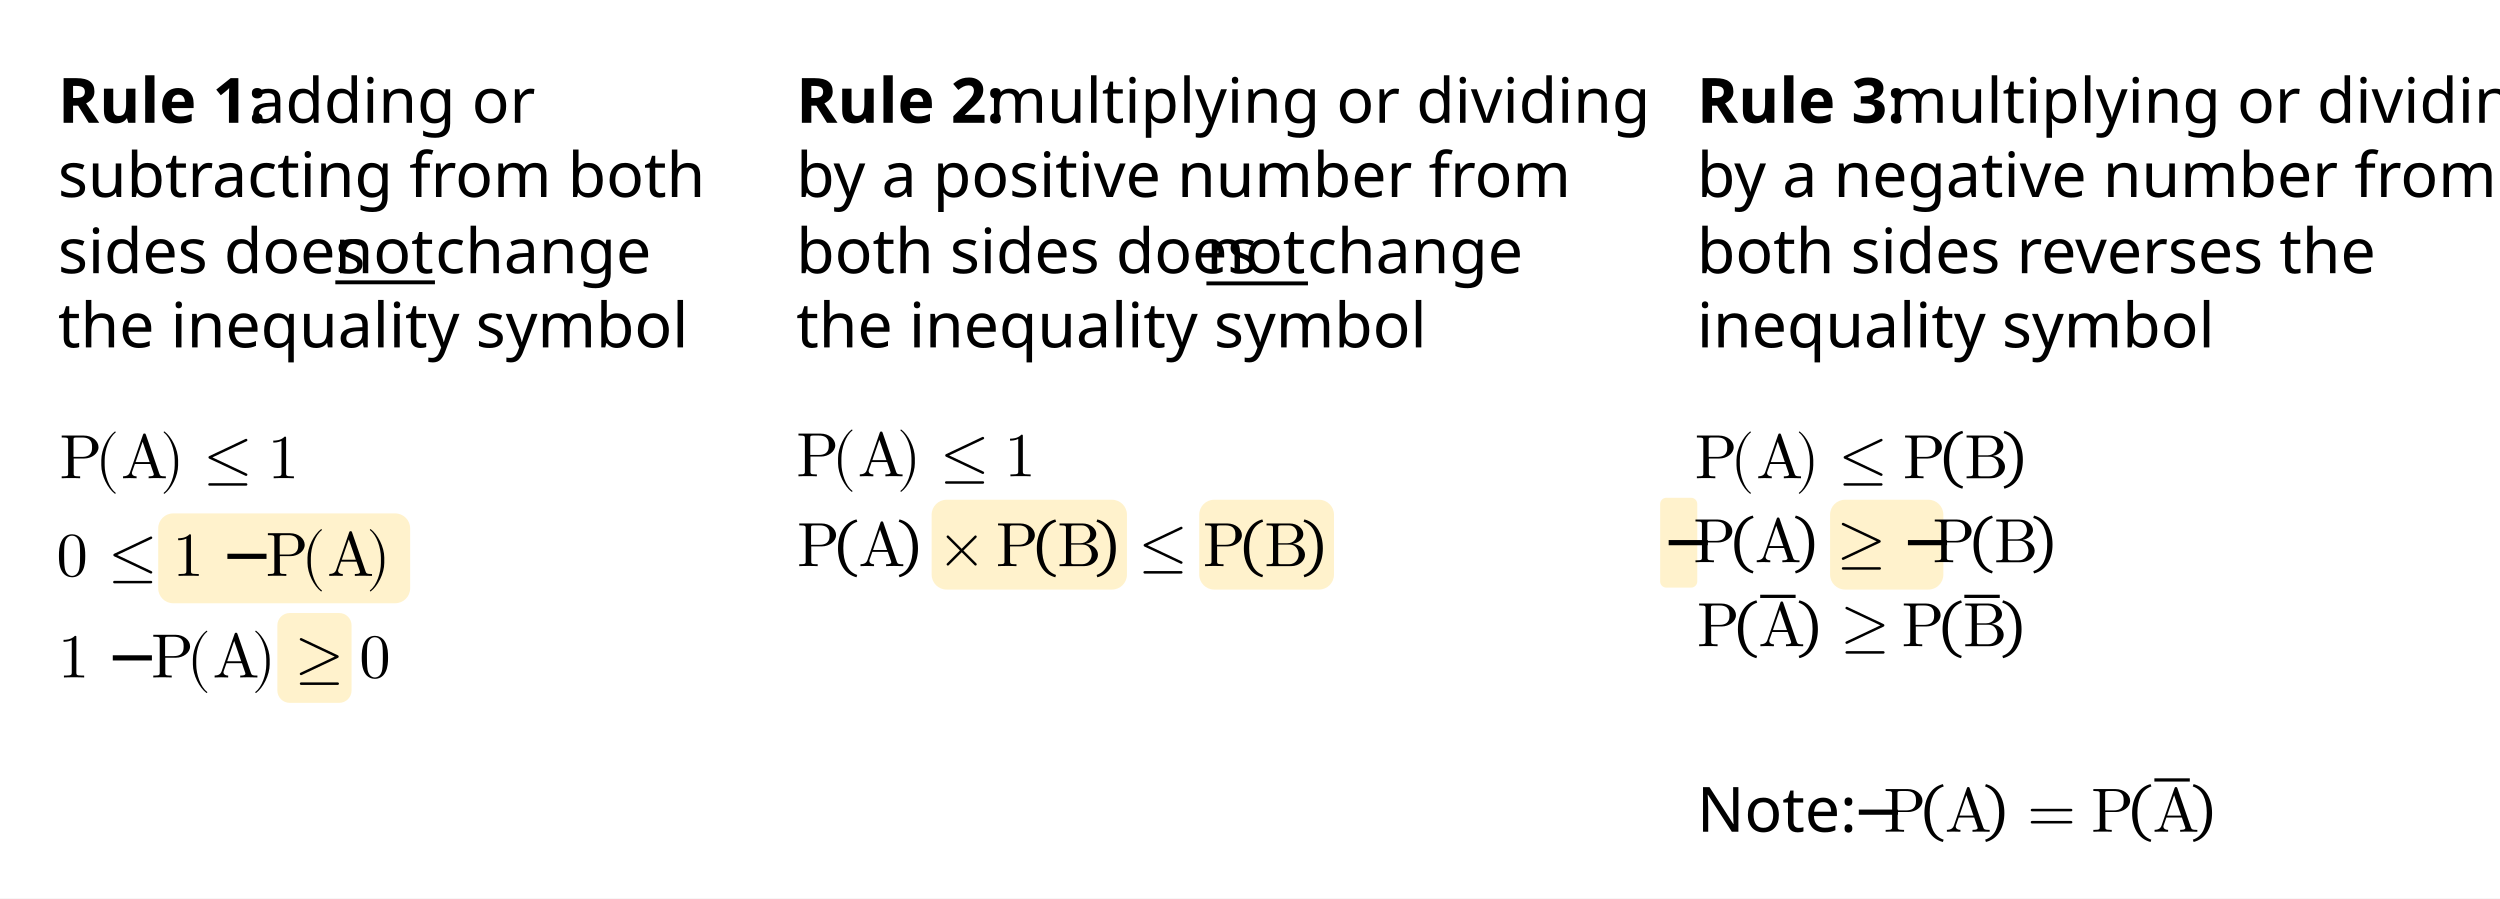
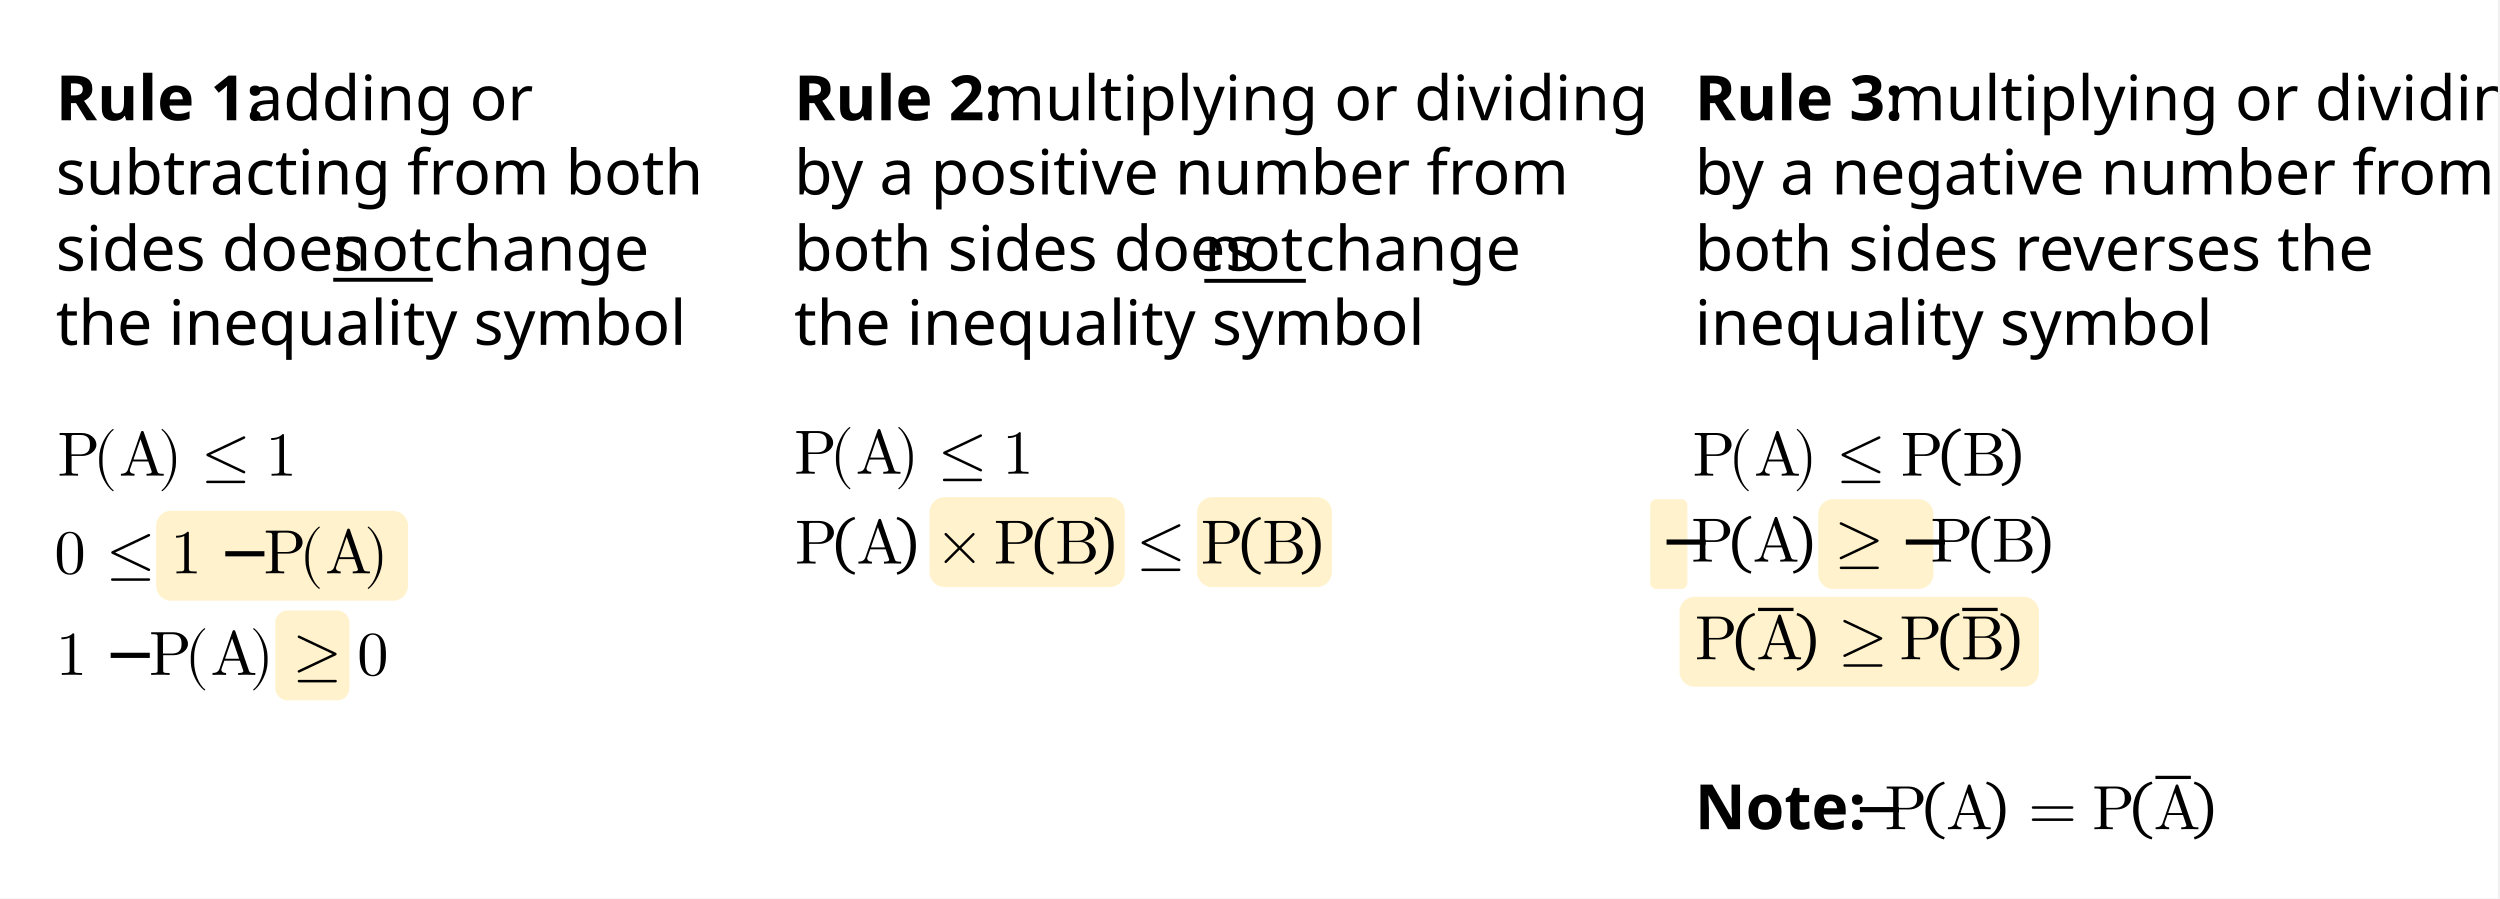
- <svg xmlns="http://www.w3.org/2000/svg" width="1280" height="460" overflow="hidden" version="1.1" id="svg229">
+ <svg xmlns="http://www.w3.org/2000/svg" width="1280" height="460" overflow="hidden" version="1.1" id="svg231">
  <defs id="defs5">
    <clipPath id="clip0">
      <rect x="0" y="0" width="1280" height="720" id="rect2" />
    </clipPath>
  </defs>
-   <g clip-path="url(#clip0)" id="g227" transform="translate(-7.038159e-8,-128.1356)">
+   <g clip-path="url(#clip0)" id="g229" transform="translate(-1.078637,-129.4365)">
    <rect x="0" y="0" width="1280" height="720" fill="#ffffff" id="rect7" />
-     <path d="m 937,391.667 c 0,-4.234 3.433,-7.667 7.667,-7.667 h 42.666 c 4.234,0 7.667,3.433 7.667,7.667 v 30.666 c 0,4.234 -3.433,7.667 -7.667,7.667 H 944.667 C 940.433,430 937,426.567 937,422.333 Z" fill="#fff2cc" fill-rule="evenodd" id="path9" />
-     <path d="m 850,386.167 c 0,-1.749 1.418,-3.167 3.167,-3.167 h 12.666 c 1.749,0 3.167,1.418 3.167,3.167 v 39.666 c 0,1.749 -1.418,3.167 -3.167,3.167 H 853.167 C 851.418,429 850,427.582 850,425.833 Z" fill="#fff2cc" fill-rule="evenodd" id="path11" />
-     <path d="m 477,391.667 c 0,-4.234 3.433,-7.667 7.667,-7.667 h 84.666 c 4.234,0 7.667,3.433 7.667,7.667 v 30.666 c 0,4.234 -3.433,7.667 -7.667,7.667 H 484.667 C 480.433,430 477,426.567 477,422.333 Z" fill="#fff2cc" fill-rule="evenodd" id="path13" />
-     <path d="m 614,391.667 c 0,-4.234 3.433,-7.667 7.667,-7.667 h 53.666 c 4.234,0 7.667,3.433 7.667,7.667 v 30.666 c 0,4.234 -3.433,7.667 -7.667,7.667 H 621.667 C 617.433,430 614,426.567 614,422.333 Z" fill="#fff2cc" fill-rule="evenodd" id="path15" />
-     <path d="m 142,448.333 c 0,-3.497 2.836,-6.333 6.333,-6.333 h 25.334 c 3.497,0 6.333,2.836 6.333,6.333 v 33.334 c 0,3.497 -2.836,6.333 -6.333,6.333 H 148.333 C 144.836,488 142,485.164 142,481.667 Z" fill="#fff2cc" fill-rule="evenodd" id="path17" />
-     <text font-family="'Cambria Math', 'Cambria Math_MSFontService', sans-serif" font-weight="400" font-size="32px" transform="translate(29.6886,475)" id="text19">1</text>
-     <text font-family="'Cambria Math', 'Cambria Math_MSFontService', sans-serif" font-weight="400" font-size="32px" transform="translate(47.3553,475)" id="text21" />
-     <text font-family="Calibri, Calibri_MSFontService, sans-serif" font-weight="400" font-size="32px" transform="translate(54.3553,475)" id="text23">−</text>
-     <text font-family="'Cambria Math', 'Cambria Math_MSFontService', sans-serif" font-weight="400" font-size="32px" transform="translate(70.3553,475)" id="text25" />
-     <text font-family="'Cambria Math', 'Cambria Math_MSFontService', sans-serif" font-weight="400" font-size="32px" transform="translate(77.3553,475)" id="text27">P</text>
-     <text font-family="'Cambria Math', 'Cambria Math_MSFontService', sans-serif" font-weight="400" font-size="32px" transform="translate(95.5219,475)" id="text29">(</text>
-     <text font-family="'Cambria Math', 'Cambria Math_MSFontService', sans-serif" font-weight="400" font-size="32px" transform="translate(108.855,475)" id="text31">A</text>
-     <text font-family="'Cambria Math', 'Cambria Math_MSFontService', sans-serif" font-weight="400" font-size="32px" transform="translate(128.855,475)" id="text33">)</text>
-     <text font-family="'Cambria Math', 'Cambria Math_MSFontService', sans-serif" font-weight="400" font-size="32px" transform="translate(151.075,475)" id="text35">≥</text>
-     <text font-family="'Cambria Math', 'Cambria Math_MSFontService', sans-serif" font-weight="400" font-size="32px" transform="translate(183.962,475)" id="text37">0</text>
-     <path d="M 81,398.667 C 81,394.433 84.433,391 88.667,391 H 202.333 c 4.234,0 7.667,3.433 7.667,7.667 v 30.666 c 0,4.234 -3.433,7.667 -7.667,7.667 H 88.667 C 84.433,437 81,433.567 81,429.333 Z" fill="#fff2cc" fill-rule="evenodd" id="path39" />
-     <text font-family="'Cambria Math', 'Cambria Math_MSFontService', sans-serif" font-weight="400" font-size="32px" transform="translate(28.9288,423)" id="text41">0</text>
-     <text font-family="'Cambria Math', 'Cambria Math_MSFontService', sans-serif" font-weight="400" font-size="32px" transform="translate(55.4822,423)" id="text43">≤</text>
-     <text font-family="'Cambria Math', 'Cambria Math_MSFontService', sans-serif" font-weight="400" font-size="32px" transform="translate(88.3688,423)" id="text45">1</text>
-     <text font-family="'Cambria Math', 'Cambria Math_MSFontService', sans-serif" font-weight="400" font-size="32px" transform="translate(106.035,423)" id="text47" />
-     <text font-family="Calibri, Calibri_MSFontService, sans-serif" font-weight="400" font-size="32px" transform="translate(113.035,423)" id="text49">−</text>
-     <text font-family="'Cambria Math', 'Cambria Math_MSFontService', sans-serif" font-weight="400" font-size="32px" transform="translate(129.035,423)" id="text51" />
-     <text font-family="'Cambria Math', 'Cambria Math_MSFontService', sans-serif" font-weight="400" font-size="32px" transform="translate(136.035,423)" id="text53">P</text>
-     <text font-family="'Cambria Math', 'Cambria Math_MSFontService', sans-serif" font-weight="400" font-size="32px" transform="translate(154.202,423)" id="text55">(</text>
-     <text font-family="'Cambria Math', 'Cambria Math_MSFontService', sans-serif" font-weight="400" font-size="32px" transform="translate(167.535,423)" id="text57">A</text>
-     <text font-family="'Cambria Math', 'Cambria Math_MSFontService', sans-serif" font-weight="400" font-size="32px" transform="translate(187.535,423)" id="text59">)</text>
-     <text font-family="'Cambria Math', 'Cambria Math_MSFontService', sans-serif" font-weight="400" font-size="32px" transform="translate(30.4661,373)" id="text61">P</text>
-     <text font-family="'Cambria Math', 'Cambria Math_MSFontService', sans-serif" font-weight="400" font-size="32px" transform="translate(48.6328,373)" id="text63">(</text>
-     <text font-family="'Cambria Math', 'Cambria Math_MSFontService', sans-serif" font-weight="400" font-size="32px" transform="translate(61.9661,373)" id="text65">A</text>
-     <text font-family="'Cambria Math', 'Cambria Math_MSFontService', sans-serif" font-weight="400" font-size="32px" transform="translate(81.9661,373)" id="text67">)</text>
-     <text font-family="'Cambria Math', 'Cambria Math_MSFontService', sans-serif" font-weight="400" font-size="32px" transform="translate(104.186,373)" id="text69">≤</text>
-     <text font-family="'Cambria Math', 'Cambria Math_MSFontService', sans-serif" font-weight="400" font-size="32px" transform="translate(137.073,373)" id="text71">1</text>
-     <text font-family="Calibri, Calibri_MSFontService, sans-serif" font-weight="700" font-size="32px" transform="translate(29.6886,191)" id="text73">Rule 1:</text>
-     <text font-family="Calibri, Calibri_MSFontService, sans-serif" font-weight="400" font-size="32px" transform="translate(128.189,191)" id="text75">adding or</text>
-     <text font-family="Calibri, Calibri_MSFontService, sans-serif" font-weight="400" font-size="32px" transform="translate(29.6886,229)" id="text77">subtracting from both</text>
-     <text font-family="Calibri, Calibri_MSFontService, sans-serif" font-weight="400" font-size="32px" transform="translate(29.6886,268)" id="text79">sides does</text>
-     <text font-family="Calibri, Calibri_MSFontService, sans-serif" font-weight="400" font-size="32px" transform="translate(171.355,268)" id="text81">not</text>
-     <text font-family="Calibri, Calibri_MSFontService, sans-serif" font-weight="400" font-size="32px" transform="translate(222.855,268)" id="text83">change</text>
-     <path d="m 171.689,271.683 h 51 v 2 h -51 z" fill-rule="evenodd" id="path85" />
-     <text font-family="Calibri, Calibri_MSFontService, sans-serif" font-weight="400" font-size="32px" transform="translate(29.6886,306)" id="text87">the inequality symbol</text>
-     <text font-family="Calibri, Calibri_MSFontService, sans-serif" font-weight="700" font-size="32px" transform="translate(407.683,191)" id="text89">Rule 2:</text>
-     <text font-family="Calibri, Calibri_MSFontService, sans-serif" font-weight="400" font-size="32px" transform="translate(506.183,191)" id="text91">multiplying or dividing</text>
-     <text font-family="Calibri, Calibri_MSFontService, sans-serif" font-weight="400" font-size="32px" transform="translate(407.683,229)" id="text93">by a positive number from</text>
-     <text font-family="Calibri, Calibri_MSFontService, sans-serif" font-weight="400" font-size="32px" transform="translate(407.683,268)" id="text95">both sides does</text>
-     <text font-family="Calibri, Calibri_MSFontService, sans-serif" font-weight="400" font-size="32px" transform="translate(617.683,268)" id="text97">not</text>
-     <text font-family="Calibri, Calibri_MSFontService, sans-serif" font-weight="400" font-size="32px" transform="translate(669.183,268)" id="text99">change</text>
-     <path d="m 617.683,272.231 h 52 v 2 h -52 z" fill-rule="evenodd" id="path101" />
-     <text font-family="Calibri, Calibri_MSFontService, sans-serif" font-weight="400" font-size="32px" transform="translate(407.683,306)" id="text103">the inequality symbol</text>
-     <text font-family="Calibri, Calibri_MSFontService, sans-serif" font-weight="700" font-size="32px" transform="translate(868.837,191)" id="text105">Rule 3:</text>
-     <text font-family="Calibri, Calibri_MSFontService, sans-serif" font-weight="400" font-size="32px" transform="translate(967.337,191)" id="text107">multiplying or dividing</text>
-     <text font-family="Calibri, Calibri_MSFontService, sans-serif" font-weight="400" font-size="32px" transform="translate(868.837,229)" id="text109">by a negative number from</text>
-     <text font-family="Calibri, Calibri_MSFontService, sans-serif" font-weight="400" font-size="32px" transform="translate(868.837,268)" id="text111">both sides reverses the</text>
-     <text font-family="Calibri, Calibri_MSFontService, sans-serif" font-weight="400" font-size="32px" transform="translate(868.837,306)" id="text113">inequality symbol</text>
-     <text font-family="'Cambria Math', 'Cambria Math_MSFontService', sans-serif" font-weight="400" font-size="32px" transform="translate(407.683,372)" id="text115">P</text>
-     <text font-family="'Cambria Math', 'Cambria Math_MSFontService', sans-serif" font-weight="400" font-size="32px" transform="translate(425.85,372)" id="text117">(</text>
-     <text font-family="'Cambria Math', 'Cambria Math_MSFontService', sans-serif" font-weight="400" font-size="32px" transform="translate(439.183,372)" id="text119">A</text>
-     <text font-family="'Cambria Math', 'Cambria Math_MSFontService', sans-serif" font-weight="400" font-size="32px" transform="translate(459.183,372)" id="text121">)</text>
-     <text font-family="'Cambria Math', 'Cambria Math_MSFontService', sans-serif" font-weight="400" font-size="32px" transform="translate(481.403,372)" id="text123">≤</text>
-     <text font-family="'Cambria Math', 'Cambria Math_MSFontService', sans-serif" font-weight="400" font-size="32px" transform="translate(514.29,372)" id="text125">1</text>
-     <text font-family="'Cambria Math', 'Cambria Math_MSFontService', sans-serif" font-weight="400" font-size="32px" transform="translate(408.09,418)" id="text127">P</text>
-     <path d="m 460.552,394.07 c 3.042,0.802 5.378,2.534 7.008,5.195 1.63,2.662 2.445,5.873 2.445,9.633 0,3.771 -0.812,6.982 -2.437,9.633 -1.625,2.651 -3.964,4.378 -7.016,5.18 l -0.375,-1.203 c 2.407,-0.803 4.196,-2.386 5.367,-4.75 1.172,-2.365 1.758,-5.37 1.758,-9.016 0,-3.521 -0.583,-6.445 -1.75,-8.774 -1.166,-2.328 -2.974,-3.893 -5.422,-4.695 z m -22.03,0 0.422,1.203 c -2.437,0.802 -4.242,2.367 -5.414,4.695 -1.172,2.329 -1.758,5.253 -1.758,8.774 0,3.646 0.586,6.651 1.758,9.016 1.172,2.364 2.961,3.947 5.367,4.75 l -0.375,1.203 c -3.052,-0.802 -5.39,-2.529 -7.015,-5.18 -1.625,-2.651 -2.438,-5.862 -2.438,-9.633 0,-3.76 0.815,-6.971 2.445,-9.633 1.631,-2.661 3.967,-4.393 7.008,-5.195 z" fill-rule="evenodd" id="path129" />
-     <text font-family="'Cambria Math', 'Cambria Math_MSFontService', sans-serif" font-weight="400" font-size="32px" transform="translate(439.537,418)" id="text131">A</text>
-     <text font-family="'Cambria Math', 'Cambria Math_MSFontService', sans-serif" font-weight="400" font-size="32px" transform="translate(479.93,418)" id="text133">×</text>
-     <text font-family="'Cambria Math', 'Cambria Math_MSFontService', sans-serif" font-weight="400" font-size="32px" transform="translate(509.877,418)" id="text135">P</text>
-     <path d="m 561.839,394.07 c 3.042,0.802 5.378,2.534 7.008,5.195 1.63,2.662 2.445,5.873 2.445,9.633 0,3.771 -0.812,6.982 -2.437,9.633 -1.625,2.651 -3.964,4.378 -7.016,5.18 l -0.375,-1.203 c 2.406,-0.803 4.195,-2.386 5.367,-4.75 1.172,-2.365 1.758,-5.37 1.758,-9.016 0,-3.521 -0.583,-6.445 -1.75,-8.774 -1.167,-2.328 -2.974,-3.893 -5.422,-4.695 z m -21.53,0 0.422,1.203 c -2.438,0.802 -4.242,2.367 -5.414,4.695 -1.172,2.329 -1.758,5.253 -1.758,8.774 0,3.646 0.586,6.651 1.758,9.016 1.172,2.364 2.961,3.947 5.367,4.75 l -0.375,1.203 c -3.052,-0.802 -5.391,-2.529 -7.016,-5.18 -1.625,-2.651 -2.437,-5.862 -2.437,-9.633 0,-3.76 0.815,-6.971 2.445,-9.633 1.63,-2.661 3.966,-4.393 7.008,-5.195 z" fill-rule="evenodd" id="path137" />
-     <text font-family="'Cambria Math', 'Cambria Math_MSFontService', sans-serif" font-weight="400" font-size="32px" transform="translate(541.323,418)" id="text139">B</text>
-     <text font-family="'Cambria Math', 'Cambria Math_MSFontService', sans-serif" font-weight="400" font-size="32px" transform="translate(582.99,418)" id="text141">≤</text>
-     <text font-family="'Cambria Math', 'Cambria Math_MSFontService', sans-serif" font-weight="400" font-size="32px" transform="translate(615.877,418)" id="text143">P</text>
-     <path d="m 667.839,394.07 c 3.042,0.802 5.378,2.534 7.008,5.195 1.63,2.662 2.445,5.873 2.445,9.633 0,3.771 -0.812,6.982 -2.437,9.633 -1.625,2.651 -3.964,4.378 -7.016,5.18 l -0.375,-1.203 c 2.406,-0.803 4.195,-2.386 5.367,-4.75 1.172,-2.365 1.758,-5.37 1.758,-9.016 0,-3.521 -0.583,-6.445 -1.75,-8.774 -1.167,-2.328 -2.974,-3.893 -5.422,-4.695 z m -21.53,0 0.422,1.203 c -2.438,0.802 -4.242,2.367 -5.414,4.695 -1.172,2.329 -1.758,5.253 -1.758,8.774 0,3.646 0.586,6.651 1.758,9.016 1.172,2.364 2.961,3.947 5.367,4.75 l -0.375,1.203 c -3.052,-0.802 -5.391,-2.529 -7.016,-5.18 -1.625,-2.651 -2.437,-5.862 -2.437,-9.633 0,-3.76 0.815,-6.971 2.445,-9.633 1.63,-2.661 3.966,-4.393 7.008,-5.195 z" fill-rule="evenodd" id="path145" />
-     <text font-family="'Cambria Math', 'Cambria Math_MSFontService', sans-serif" font-weight="400" font-size="32px" transform="translate(647.323,418)" id="text147">B</text>
-     <text font-family="Calibri, Calibri_MSFontService, sans-serif" font-weight="400" font-size="32px" transform="translate(868.837,554)" id="text149">Note:</text>
-     <text font-family="Calibri, Calibri_MSFontService, sans-serif" font-weight="400" font-size="32px" transform="translate(948.324,554)" id="text151">−</text>
-     <text font-family="'Cambria Math', 'Cambria Math_MSFontService', sans-serif" font-weight="400" font-size="32px" transform="translate(964.324,554)" id="text153">P</text>
-     <path d="m 1016.79,529.6 c 3.04,0.802 5.37,2.534 7,5.195 1.63,2.661 2.45,5.872 2.45,9.633 0,3.771 -0.81,6.982 -2.44,9.633 -1.62,2.651 -3.96,4.377 -7.01,5.179 l -0.38,-1.203 c 2.41,-0.802 4.2,-2.385 5.37,-4.75 1.17,-2.364 1.76,-5.37 1.76,-9.015 0,-3.521 -0.59,-6.446 -1.75,-8.774 -1.17,-2.328 -2.98,-3.893 -5.43,-4.695 z m -22.034,0 0.422,1.203 c -2.438,0.802 -4.242,2.367 -5.414,4.695 -1.172,2.328 -1.758,5.253 -1.758,8.774 0,3.645 0.586,6.651 1.758,9.015 1.172,2.365 2.961,3.948 5.367,4.75 l -0.375,1.203 c -3.052,-0.802 -5.391,-2.528 -7.016,-5.179 -1.625,-2.651 -2.437,-5.862 -2.437,-9.633 0,-3.761 0.815,-6.972 2.445,-9.633 1.63,-2.661 3.966,-4.393 7.008,-5.195 z" fill-rule="evenodd" id="path155" />
-     <text font-family="'Cambria Math', 'Cambria Math_MSFontService', sans-serif" font-weight="400" font-size="32px" transform="translate(995.77,554)" id="text157">A</text>
-     <text font-family="'Cambria Math', 'Cambria Math_MSFontService', sans-serif" font-weight="400" font-size="32px" transform="translate(1037.94,554)" id="text159">=</text>
-     <text font-family="'Cambria Math', 'Cambria Math_MSFontService', sans-serif" font-weight="400" font-size="32px" transform="translate(1070.66,554)" id="text161">P</text>
-     <path d="m 1123.12,529.6 c 3.04,0.802 5.38,2.534 7.01,5.195 1.63,2.661 2.44,5.872 2.44,9.633 0,3.771 -0.81,6.982 -2.44,9.633 -1.62,2.651 -3.96,4.377 -7.01,5.179 l -0.38,-1.203 c 2.41,-0.802 4.2,-2.385 5.37,-4.75 1.17,-2.364 1.76,-5.37 1.76,-9.015 0,-3.521 -0.58,-6.446 -1.75,-8.774 -1.17,-2.328 -2.97,-3.893 -5.42,-4.695 z m -22.03,0 0.42,1.203 c -2.44,0.802 -4.24,2.367 -5.41,4.695 -1.17,2.328 -1.76,5.253 -1.76,8.774 0,3.645 0.59,6.651 1.76,9.015 1.17,2.365 2.96,3.948 5.36,4.75 l -0.37,1.203 c -3.05,-0.802 -5.39,-2.528 -7.02,-5.179 -1.62,-2.651 -2.43,-5.862 -2.43,-9.633 0,-3.761 0.81,-6.972 2.44,-9.633 1.63,-2.661 3.97,-4.393 7.01,-5.195 z" fill-rule="evenodd" id="path163" />
-     <text font-family="'Cambria Math', 'Cambria Math_MSFontService', sans-serif" font-weight="400" font-size="32px" transform="translate(1102.1,554)" id="text165">A</text>
-     <path d="M 18.141,-18.703 H 0 v -1.656 h 18.141 z" transform="translate(1103.04,547)" id="path167" />
-     <text fill="#000000" fill-opacity="0" font-family="Arial, Arial_MSFontService, sans-serif" font-size="1.656px" y="-18.91" id="text169">ഥ</text>
-     <text font-family="'Cambria Math', 'Cambria Math_MSFontService', sans-serif" font-weight="400" font-size="32px" transform="translate(867.677,373)" id="text171">P</text>
-     <text font-family="'Cambria Math', 'Cambria Math_MSFontService', sans-serif" font-weight="400" font-size="32px" transform="translate(885.843,373)" id="text173">(</text>
-     <text font-family="'Cambria Math', 'Cambria Math_MSFontService', sans-serif" font-weight="400" font-size="32px" transform="translate(899.177,373)" id="text175">A</text>
-     <text font-family="'Cambria Math', 'Cambria Math_MSFontService', sans-serif" font-weight="400" font-size="32px" transform="translate(919.177,373)" id="text177">)</text>
-     <text font-family="'Cambria Math', 'Cambria Math_MSFontService', sans-serif" font-weight="400" font-size="32px" transform="translate(941.397,373)" id="text179">≤</text>
-     <text font-family="'Cambria Math', 'Cambria Math_MSFontService', sans-serif" font-weight="400" font-size="32px" transform="translate(974.283,373)" id="text181">P</text>
-     <path d="m 1026.25,348.711 c 3.04,0.802 5.37,2.534 7,5.195 1.63,2.661 2.45,5.872 2.45,9.633 0,3.771 -0.81,6.982 -2.44,9.633 -1.62,2.651 -3.96,4.377 -7.01,5.179 l -0.38,-1.203 c 2.41,-0.802 4.2,-2.385 5.37,-4.75 1.17,-2.364 1.76,-5.37 1.76,-9.015 0,-3.521 -0.59,-6.446 -1.75,-8.774 -1.17,-2.328 -2.98,-3.893 -5.43,-4.695 z m -21.53,0 0.42,1.203 c -2.44,0.802 -4.24,2.367 -5.417,4.695 -1.171,2.328 -1.757,5.253 -1.757,8.774 0,3.645 0.586,6.651 1.757,9.015 1.177,2.365 2.957,3.948 5.367,4.75 l -0.37,1.203 c -3.06,-0.802 -5.395,-2.528 -7.02,-5.179 -1.625,-2.651 -2.438,-5.862 -2.438,-9.633 0,-3.761 0.816,-6.972 2.446,-9.633 1.63,-2.661 3.962,-4.393 7.012,-5.195 z" fill-rule="evenodd" id="path183" />
-     <text font-family="'Cambria Math', 'Cambria Math_MSFontService', sans-serif" font-weight="400" font-size="32px" transform="translate(1005.73,373)" id="text185">B</text>
-     <text font-family="Calibri, Calibri_MSFontService, sans-serif" font-weight="400" font-size="32px" transform="translate(850.971,416)" id="text187">−</text>
-     <text font-family="'Cambria Math', 'Cambria Math_MSFontService', sans-serif" font-weight="400" font-size="32px" transform="translate(866.971,416)" id="text189">P</text>
-     <path d="m 919.433,392.103 c 3.042,0.803 5.378,2.534 7.008,5.196 1.63,2.661 2.445,5.872 2.445,9.633 0,3.77 -0.812,6.981 -2.437,9.632 -1.625,2.651 -3.964,4.378 -7.016,5.18 l -0.375,-1.203 c 2.407,-0.802 4.196,-2.385 5.367,-4.75 1.172,-2.365 1.758,-5.37 1.758,-9.016 0,-3.52 -0.583,-6.445 -1.75,-8.773 -1.166,-2.328 -2.974,-3.893 -5.422,-4.695 z m -22.03,0 0.422,1.204 c -2.437,0.802 -4.242,2.367 -5.414,4.695 -1.172,2.328 -1.758,5.253 -1.758,8.773 0,3.646 0.586,6.651 1.758,9.016 1.172,2.365 2.961,3.948 5.367,4.75 l -0.375,1.203 c -3.052,-0.802 -5.39,-2.529 -7.015,-5.18 -1.625,-2.651 -2.438,-5.862 -2.438,-9.632 0,-3.761 0.815,-6.972 2.446,-9.633 1.63,-2.662 3.966,-4.393 7.007,-5.196 z" fill-rule="evenodd" id="path191" />
-     <text font-family="'Cambria Math', 'Cambria Math_MSFontService', sans-serif" font-weight="400" font-size="32px" transform="translate(898.418,416)" id="text193">A</text>
-     <text font-family="'Cambria Math', 'Cambria Math_MSFontService', sans-serif" font-weight="400" font-size="32px" transform="translate(940.584,416)" id="text195">≥</text>
-     <text font-family="Calibri, Calibri_MSFontService, sans-serif" font-weight="400" font-size="32px" transform="translate(973.471,416)" id="text197">−</text>
-     <text font-family="'Cambria Math', 'Cambria Math_MSFontService', sans-serif" font-weight="400" font-size="32px" transform="translate(989.471,416)" id="text199">P</text>
-     <path d="m 1041.43,392.103 c 3.04,0.803 5.38,2.534 7.01,5.196 1.63,2.661 2.45,5.872 2.45,9.633 0,3.77 -0.82,6.981 -2.44,9.632 -1.63,2.651 -3.96,4.378 -7.02,5.18 l -0.37,-1.203 c 2.4,-0.802 4.19,-2.385 5.37,-4.75 1.17,-2.365 1.75,-5.37 1.75,-9.016 0,-3.52 -0.58,-6.445 -1.75,-8.773 -1.16,-2.328 -2.97,-3.893 -5.42,-4.695 z m -21.53,0 0.43,1.204 c -2.44,0.802 -4.25,2.367 -5.42,4.695 -1.17,2.328 -1.76,5.253 -1.76,8.773 0,3.646 0.59,6.651 1.76,9.016 1.17,2.365 2.96,3.948 5.37,4.75 l -0.38,1.203 c -3.05,-0.802 -5.39,-2.529 -7.01,-5.18 -1.63,-2.651 -2.44,-5.862 -2.44,-9.632 0,-3.761 0.82,-6.972 2.45,-9.633 1.63,-2.662 3.96,-4.393 7,-5.196 z" fill-rule="evenodd" id="path201" />
-     <text font-family="'Cambria Math', 'Cambria Math_MSFontService', sans-serif" font-weight="400" font-size="32px" transform="translate(1020.92,416)" id="text203">B</text>
-     <text font-family="'Cambria Math', 'Cambria Math_MSFontService', sans-serif" font-weight="400" font-size="32px" transform="translate(868.837,459)" id="text205">P</text>
-     <path d="m 921.299,435.496 c 3.042,0.802 5.378,2.534 7.008,5.196 1.63,2.661 2.445,5.872 2.445,9.632 0,3.771 -0.812,6.982 -2.437,9.633 -1.625,2.651 -3.964,4.378 -7.016,5.18 l -0.375,-1.203 c 2.407,-0.802 4.196,-2.386 5.367,-4.75 1.172,-2.365 1.758,-5.37 1.758,-9.016 0,-3.521 -0.583,-6.445 -1.75,-8.773 -1.166,-2.328 -2.974,-3.894 -5.422,-4.696 z m -22.03,0 0.422,1.203 c -2.437,0.802 -4.242,2.368 -5.414,4.696 -1.172,2.328 -1.758,5.252 -1.758,8.773 0,3.646 0.586,6.651 1.758,9.016 1.172,2.364 2.961,3.948 5.367,4.75 l -0.375,1.203 c -3.052,-0.802 -5.39,-2.529 -7.015,-5.18 -1.625,-2.651 -2.438,-5.862 -2.438,-9.633 0,-3.76 0.815,-6.971 2.445,-9.632 1.631,-2.662 3.967,-4.394 7.008,-5.196 z" fill-rule="evenodd" id="path207" />
-     <text font-family="'Cambria Math', 'Cambria Math_MSFontService', sans-serif" font-weight="400" font-size="32px" transform="translate(900.284,459)" id="text209">A</text>
-     <path d="M 18.141,-18.703 H 0 v -1.656 h 18.141 z" transform="translate(901.217,453)" id="path211" />
-     <text fill="#000000" fill-opacity="0" font-family="Arial, Arial_MSFontService, sans-serif" font-size="1.656px" y="-18.91" id="text213">ഥ</text>
-     <text font-family="'Cambria Math', 'Cambria Math_MSFontService', sans-serif" font-weight="400" font-size="32px" transform="translate(942.45,459)" id="text215">≥</text>
-     <text font-family="'Cambria Math', 'Cambria Math_MSFontService', sans-serif" font-weight="400" font-size="32px" transform="translate(973.617,459)" id="text217">P</text>
-     <path d="m 1025.58,435.496 c 3.04,0.802 5.38,2.534 7.01,5.196 1.63,2.661 2.44,5.872 2.44,9.632 0,3.771 -0.81,6.982 -2.44,9.633 -1.62,2.651 -3.96,4.378 -7.01,5.18 l -0.38,-1.203 c 2.41,-0.802 4.2,-2.386 5.37,-4.75 1.17,-2.365 1.76,-5.37 1.76,-9.016 0,-3.521 -0.58,-6.445 -1.75,-8.773 -1.17,-2.328 -2.97,-3.894 -5.42,-4.696 z m -21.53,0 0.42,1.203 c -2.44,0.802 -4.24,2.368 -5.413,4.696 -1.172,2.328 -1.758,5.252 -1.758,8.773 0,3.646 0.586,6.651 1.758,9.016 1.173,2.364 2.963,3.948 5.363,4.75 l -0.37,1.203 c -3.05,-0.802 -5.391,-2.529 -7.016,-5.18 -1.625,-2.651 -2.438,-5.862 -2.438,-9.633 0,-3.76 0.815,-6.971 2.445,-9.632 1.631,-2.662 3.969,-4.394 7.009,-5.196 z" fill-rule="evenodd" id="path219" />
-     <text font-family="'Cambria Math', 'Cambria Math_MSFontService', sans-serif" font-weight="400" font-size="32px" transform="translate(1005.06,459)" id="text221">B</text>
-     <path d="M 18.141,-18.703 H 0 v -1.656 h 18.141 z" transform="translate(1005.74,453)" id="path223" />
-     <text fill="#000000" fill-opacity="0" font-family="Arial, Arial_MSFontService, sans-serif" font-size="1.656px" y="-18.91" id="text225">ഥ</text>
+     <path d="m 861,442.667 c 0,-4.234 3.433,-7.667 7.667,-7.667 h 168.663 c 4.24,0 7.67,3.433 7.67,7.667 v 30.666 c 0,4.234 -3.43,7.667 -7.67,7.667 H 868.667 C 864.433,481 861,477.567 861,473.333 Z" fill="#fff2cc" fill-rule="evenodd" id="path9" />
+     <path d="m 932,392.667 c 0,-4.234 3.433,-7.667 7.667,-7.667 h 43.666 c 4.234,0 7.667,3.433 7.667,7.667 v 30.666 c 0,4.234 -3.433,7.667 -7.667,7.667 H 939.667 C 935.433,431 932,427.567 932,423.333 Z" fill="#fff2cc" fill-rule="evenodd" id="path11" />
+     <path d="m 846,388.167 c 0,-1.749 1.418,-3.167 3.167,-3.167 h 12.666 c 1.749,0 3.167,1.418 3.167,3.167 v 39.666 c 0,1.749 -1.418,3.167 -3.167,3.167 H 849.167 C 847.418,431 846,429.582 846,427.833 Z" fill="#fff2cc" fill-rule="evenodd" id="path13" />
+     <path d="m 477,391.667 c 0,-4.234 3.433,-7.667 7.667,-7.667 h 84.666 c 4.234,0 7.667,3.433 7.667,7.667 v 30.666 c 0,4.234 -3.433,7.667 -7.667,7.667 H 484.667 C 480.433,430 477,426.567 477,422.333 Z" fill="#fff2cc" fill-rule="evenodd" id="path15" />
+     <path d="m 614,391.667 c 0,-4.234 3.433,-7.667 7.667,-7.667 h 53.666 c 4.234,0 7.667,3.433 7.667,7.667 v 30.666 c 0,4.234 -3.433,7.667 -7.667,7.667 H 621.667 C 617.433,430 614,426.567 614,422.333 Z" fill="#fff2cc" fill-rule="evenodd" id="path17" />
+     <path d="m 142,448.333 c 0,-3.497 2.836,-6.333 6.333,-6.333 h 25.334 c 3.497,0 6.333,2.836 6.333,6.333 v 33.334 c 0,3.497 -2.836,6.333 -6.333,6.333 H 148.333 C 144.836,488 142,485.164 142,481.667 Z" fill="#fff2cc" fill-rule="evenodd" id="path19" />
+     <text font-family="'Cambria Math', 'Cambria Math_MSFontService', sans-serif" font-weight="400" font-size="32px" transform="translate(29.6886,475)" id="text21">1</text>
+     <text font-family="'Cambria Math', 'Cambria Math_MSFontService', sans-serif" font-weight="400" font-size="32px" transform="translate(47.3553,475)" id="text23" />
+     <text font-family="Calibri, Calibri_MSFontService, sans-serif" font-weight="400" font-size="32px" transform="translate(54.3553,475)" id="text25">−</text>
+     <text font-family="'Cambria Math', 'Cambria Math_MSFontService', sans-serif" font-weight="400" font-size="32px" transform="translate(70.3553,475)" id="text27" />
+     <text font-family="'Cambria Math', 'Cambria Math_MSFontService', sans-serif" font-weight="400" font-size="32px" transform="translate(77.3553,475)" id="text29">P</text>
+     <text font-family="'Cambria Math', 'Cambria Math_MSFontService', sans-serif" font-weight="400" font-size="32px" transform="translate(95.5219,475)" id="text31">(</text>
+     <text font-family="'Cambria Math', 'Cambria Math_MSFontService', sans-serif" font-weight="400" font-size="32px" transform="translate(108.855,475)" id="text33">A</text>
+     <text font-family="'Cambria Math', 'Cambria Math_MSFontService', sans-serif" font-weight="400" font-size="32px" transform="translate(128.855,475)" id="text35">)</text>
+     <text font-family="'Cambria Math', 'Cambria Math_MSFontService', sans-serif" font-weight="400" font-size="32px" transform="translate(151.075,475)" id="text37">≥</text>
+     <text font-family="'Cambria Math', 'Cambria Math_MSFontService', sans-serif" font-weight="400" font-size="32px" transform="translate(183.962,475)" id="text39">0</text>
+     <path d="M 81,398.667 C 81,394.433 84.433,391 88.667,391 H 202.333 c 4.234,0 7.667,3.433 7.667,7.667 v 30.666 c 0,4.234 -3.433,7.667 -7.667,7.667 H 88.667 C 84.433,437 81,433.567 81,429.333 Z" fill="#fff2cc" fill-rule="evenodd" id="path41" />
+     <text font-family="'Cambria Math', 'Cambria Math_MSFontService', sans-serif" font-weight="400" font-size="32px" transform="translate(28.9288,423)" id="text43">0</text>
+     <text font-family="'Cambria Math', 'Cambria Math_MSFontService', sans-serif" font-weight="400" font-size="32px" transform="translate(55.4822,423)" id="text45">≤</text>
+     <text font-family="'Cambria Math', 'Cambria Math_MSFontService', sans-serif" font-weight="400" font-size="32px" transform="translate(88.3688,423)" id="text47">1</text>
+     <text font-family="'Cambria Math', 'Cambria Math_MSFontService', sans-serif" font-weight="400" font-size="32px" transform="translate(106.035,423)" id="text49" />
+     <text font-family="Calibri, Calibri_MSFontService, sans-serif" font-weight="400" font-size="32px" transform="translate(113.035,423)" id="text51">−</text>
+     <text font-family="'Cambria Math', 'Cambria Math_MSFontService', sans-serif" font-weight="400" font-size="32px" transform="translate(129.035,423)" id="text53" />
+     <text font-family="'Cambria Math', 'Cambria Math_MSFontService', sans-serif" font-weight="400" font-size="32px" transform="translate(136.035,423)" id="text55">P</text>
+     <text font-family="'Cambria Math', 'Cambria Math_MSFontService', sans-serif" font-weight="400" font-size="32px" transform="translate(154.202,423)" id="text57">(</text>
+     <text font-family="'Cambria Math', 'Cambria Math_MSFontService', sans-serif" font-weight="400" font-size="32px" transform="translate(167.535,423)" id="text59">A</text>
+     <text font-family="'Cambria Math', 'Cambria Math_MSFontService', sans-serif" font-weight="400" font-size="32px" transform="translate(187.535,423)" id="text61">)</text>
+     <text font-family="'Cambria Math', 'Cambria Math_MSFontService', sans-serif" font-weight="400" font-size="32px" transform="translate(30.4661,373)" id="text63">P</text>
+     <text font-family="'Cambria Math', 'Cambria Math_MSFontService', sans-serif" font-weight="400" font-size="32px" transform="translate(48.6328,373)" id="text65">(</text>
+     <text font-family="'Cambria Math', 'Cambria Math_MSFontService', sans-serif" font-weight="400" font-size="32px" transform="translate(61.9661,373)" id="text67">A</text>
+     <text font-family="'Cambria Math', 'Cambria Math_MSFontService', sans-serif" font-weight="400" font-size="32px" transform="translate(81.9661,373)" id="text69">)</text>
+     <text font-family="'Cambria Math', 'Cambria Math_MSFontService', sans-serif" font-weight="400" font-size="32px" transform="translate(104.186,373)" id="text71">≤</text>
+     <text font-family="'Cambria Math', 'Cambria Math_MSFontService', sans-serif" font-weight="400" font-size="32px" transform="translate(137.073,373)" id="text73">1</text>
+     <text font-family="Calibri, Calibri_MSFontService, sans-serif" font-weight="700" font-size="32px" transform="translate(29.6886,191)" id="text75">Rule 1:</text>
+     <text font-family="Calibri, Calibri_MSFontService, sans-serif" font-weight="400" font-size="32px" transform="translate(128.189,191)" id="text77">adding or</text>
+     <text font-family="Calibri, Calibri_MSFontService, sans-serif" font-weight="400" font-size="32px" transform="translate(29.6886,229)" id="text79">subtracting from both</text>
+     <text font-family="Calibri, Calibri_MSFontService, sans-serif" font-weight="400" font-size="32px" transform="translate(29.6886,268)" id="text81">sides does</text>
+     <text font-family="Calibri, Calibri_MSFontService, sans-serif" font-weight="400" font-size="32px" transform="translate(171.355,268)" id="text83">not</text>
+     <text font-family="Calibri, Calibri_MSFontService, sans-serif" font-weight="400" font-size="32px" transform="translate(222.855,268)" id="text85">change</text>
+     <path d="m 171.689,271.683 h 51 v 2 h -51 z" fill-rule="evenodd" id="path87" />
+     <text font-family="Calibri, Calibri_MSFontService, sans-serif" font-weight="400" font-size="32px" transform="translate(29.6886,306)" id="text89">the inequality symbol</text>
+     <text font-family="Calibri, Calibri_MSFontService, sans-serif" font-weight="700" font-size="32px" transform="translate(407.683,191)" id="text91">Rule 2:</text>
+     <text font-family="Calibri, Calibri_MSFontService, sans-serif" font-weight="400" font-size="32px" transform="translate(506.183,191)" id="text93">multiplying or dividing</text>
+     <text font-family="Calibri, Calibri_MSFontService, sans-serif" font-weight="400" font-size="32px" transform="translate(407.683,229)" id="text95">by a positive number from</text>
+     <text font-family="Calibri, Calibri_MSFontService, sans-serif" font-weight="400" font-size="32px" transform="translate(407.683,268)" id="text97">both sides does</text>
+     <text font-family="Calibri, Calibri_MSFontService, sans-serif" font-weight="400" font-size="32px" transform="translate(617.683,268)" id="text99">not</text>
+     <text font-family="Calibri, Calibri_MSFontService, sans-serif" font-weight="400" font-size="32px" transform="translate(669.183,268)" id="text101">change</text>
+     <path d="m 617.683,272.231 h 52 v 2 h -52 z" fill-rule="evenodd" id="path103" />
+     <text font-family="Calibri, Calibri_MSFontService, sans-serif" font-weight="400" font-size="32px" transform="translate(407.683,306)" id="text105">the inequality symbol</text>
+     <text font-family="Calibri, Calibri_MSFontService, sans-serif" font-weight="700" font-size="32px" transform="translate(868.837,191)" id="text107">Rule 3:</text>
+     <text font-family="Calibri, Calibri_MSFontService, sans-serif" font-weight="400" font-size="32px" transform="translate(967.337,191)" id="text109">multiplying or dividing</text>
+     <text font-family="Calibri, Calibri_MSFontService, sans-serif" font-weight="400" font-size="32px" transform="translate(868.837,229)" id="text111">by a negative number from</text>
+     <text font-family="Calibri, Calibri_MSFontService, sans-serif" font-weight="400" font-size="32px" transform="translate(868.837,268)" id="text113">both sides reverses the</text>
+     <text font-family="Calibri, Calibri_MSFontService, sans-serif" font-weight="400" font-size="32px" transform="translate(868.837,306)" id="text115">inequality symbol</text>
+     <text font-family="'Cambria Math', 'Cambria Math_MSFontService', sans-serif" font-weight="400" font-size="32px" transform="translate(407.683,372)" id="text117">P</text>
+     <text font-family="'Cambria Math', 'Cambria Math_MSFontService', sans-serif" font-weight="400" font-size="32px" transform="translate(425.85,372)" id="text119">(</text>
+     <text font-family="'Cambria Math', 'Cambria Math_MSFontService', sans-serif" font-weight="400" font-size="32px" transform="translate(439.183,372)" id="text121">A</text>
+     <text font-family="'Cambria Math', 'Cambria Math_MSFontService', sans-serif" font-weight="400" font-size="32px" transform="translate(459.183,372)" id="text123">)</text>
+     <text font-family="'Cambria Math', 'Cambria Math_MSFontService', sans-serif" font-weight="400" font-size="32px" transform="translate(481.403,372)" id="text125">≤</text>
+     <text font-family="'Cambria Math', 'Cambria Math_MSFontService', sans-serif" font-weight="400" font-size="32px" transform="translate(514.29,372)" id="text127">1</text>
+     <text font-family="'Cambria Math', 'Cambria Math_MSFontService', sans-serif" font-weight="400" font-size="32px" transform="translate(408.09,418)" id="text129">P</text>
+     <path d="m 460.552,394.07 c 3.042,0.802 5.378,2.534 7.008,5.195 1.63,2.662 2.445,5.873 2.445,9.633 0,3.771 -0.812,6.982 -2.437,9.633 -1.625,2.651 -3.964,4.378 -7.016,5.18 l -0.375,-1.203 c 2.407,-0.803 4.196,-2.386 5.367,-4.75 1.172,-2.365 1.758,-5.37 1.758,-9.016 0,-3.521 -0.583,-6.445 -1.75,-8.774 -1.166,-2.328 -2.974,-3.893 -5.422,-4.695 z m -22.03,0 0.422,1.203 c -2.437,0.802 -4.242,2.367 -5.414,4.695 -1.172,2.329 -1.758,5.253 -1.758,8.774 0,3.646 0.586,6.651 1.758,9.016 1.172,2.364 2.961,3.947 5.367,4.75 l -0.375,1.203 c -3.052,-0.802 -5.39,-2.529 -7.015,-5.18 -1.625,-2.651 -2.438,-5.862 -2.438,-9.633 0,-3.76 0.815,-6.971 2.445,-9.633 1.631,-2.661 3.967,-4.393 7.008,-5.195 z" fill-rule="evenodd" id="path131" />
+     <text font-family="'Cambria Math', 'Cambria Math_MSFontService', sans-serif" font-weight="400" font-size="32px" transform="translate(439.537,418)" id="text133">A</text>
+     <text font-family="'Cambria Math', 'Cambria Math_MSFontService', sans-serif" font-weight="400" font-size="32px" transform="translate(479.93,418)" id="text135">×</text>
+     <text font-family="'Cambria Math', 'Cambria Math_MSFontService', sans-serif" font-weight="400" font-size="32px" transform="translate(509.877,418)" id="text137">P</text>
+     <path d="m 561.839,394.07 c 3.042,0.802 5.378,2.534 7.008,5.195 1.63,2.662 2.445,5.873 2.445,9.633 0,3.771 -0.812,6.982 -2.437,9.633 -1.625,2.651 -3.964,4.378 -7.016,5.18 l -0.375,-1.203 c 2.406,-0.803 4.195,-2.386 5.367,-4.75 1.172,-2.365 1.758,-5.37 1.758,-9.016 0,-3.521 -0.583,-6.445 -1.75,-8.774 -1.167,-2.328 -2.974,-3.893 -5.422,-4.695 z m -21.53,0 0.422,1.203 c -2.438,0.802 -4.242,2.367 -5.414,4.695 -1.172,2.329 -1.758,5.253 -1.758,8.774 0,3.646 0.586,6.651 1.758,9.016 1.172,2.364 2.961,3.947 5.367,4.75 l -0.375,1.203 c -3.052,-0.802 -5.391,-2.529 -7.016,-5.18 -1.625,-2.651 -2.437,-5.862 -2.437,-9.633 0,-3.76 0.815,-6.971 2.445,-9.633 1.63,-2.661 3.966,-4.393 7.008,-5.195 z" fill-rule="evenodd" id="path139" />
+     <text font-family="'Cambria Math', 'Cambria Math_MSFontService', sans-serif" font-weight="400" font-size="32px" transform="translate(541.323,418)" id="text141">B</text>
+     <text font-family="'Cambria Math', 'Cambria Math_MSFontService', sans-serif" font-weight="400" font-size="32px" transform="translate(582.99,418)" id="text143">≤</text>
+     <text font-family="'Cambria Math', 'Cambria Math_MSFontService', sans-serif" font-weight="400" font-size="32px" transform="translate(615.877,418)" id="text145">P</text>
+     <path d="m 667.839,394.07 c 3.042,0.802 5.378,2.534 7.008,5.195 1.63,2.662 2.445,5.873 2.445,9.633 0,3.771 -0.812,6.982 -2.437,9.633 -1.625,2.651 -3.964,4.378 -7.016,5.18 l -0.375,-1.203 c 2.406,-0.803 4.195,-2.386 5.367,-4.75 1.172,-2.365 1.758,-5.37 1.758,-9.016 0,-3.521 -0.583,-6.445 -1.75,-8.774 -1.167,-2.328 -2.974,-3.893 -5.422,-4.695 z m -21.53,0 0.422,1.203 c -2.438,0.802 -4.242,2.367 -5.414,4.695 -1.172,2.329 -1.758,5.253 -1.758,8.774 0,3.646 0.586,6.651 1.758,9.016 1.172,2.364 2.961,3.947 5.367,4.75 l -0.375,1.203 c -3.052,-0.802 -5.391,-2.529 -7.016,-5.18 -1.625,-2.651 -2.437,-5.862 -2.437,-9.633 0,-3.76 0.815,-6.971 2.445,-9.633 1.63,-2.661 3.966,-4.393 7.008,-5.195 z" fill-rule="evenodd" id="path147" />
+     <text font-family="'Cambria Math', 'Cambria Math_MSFontService', sans-serif" font-weight="400" font-size="32px" transform="translate(647.323,418)" id="text149">B</text>
+     <text font-family="Calibri, Calibri_MSFontService, sans-serif" font-weight="700" font-size="32px" transform="translate(868.837,554)" id="text151">Note:</text>
+     <text font-family="Calibri, Calibri_MSFontService, sans-serif" font-weight="400" font-size="32px" transform="translate(949.944,554)" id="text153">−</text>
+     <text font-family="'Cambria Math', 'Cambria Math_MSFontService', sans-serif" font-weight="400" font-size="32px" transform="translate(965.944,554)" id="text155">P</text>
+     <path d="m 1018.41,529.6 c 3.04,0.802 5.37,2.534 7,5.195 1.63,2.661 2.45,5.872 2.45,9.633 0,3.771 -0.81,6.982 -2.44,9.633 -1.62,2.651 -3.96,4.377 -7.01,5.179 l -0.38,-1.203 c 2.41,-0.802 4.2,-2.385 5.37,-4.75 1.17,-2.364 1.76,-5.37 1.76,-9.015 0,-3.521 -0.59,-6.446 -1.75,-8.774 -1.17,-2.328 -2.98,-3.893 -5.43,-4.695 z m -22.034,0 0.422,1.203 c -2.438,0.802 -4.242,2.367 -5.414,4.695 -1.172,2.328 -1.758,5.253 -1.758,8.774 0,3.645 0.586,6.651 1.758,9.015 1.172,2.365 2.961,3.948 5.367,4.75 l -0.375,1.203 c -3.052,-0.802 -5.391,-2.528 -7.016,-5.179 -1.625,-2.651 -2.437,-5.862 -2.437,-9.633 0,-3.761 0.815,-6.972 2.445,-9.633 1.63,-2.661 3.966,-4.393 7.008,-5.195 z" fill-rule="evenodd" id="path157" />
+     <text font-family="'Cambria Math', 'Cambria Math_MSFontService', sans-serif" font-weight="400" font-size="32px" transform="translate(997.39,554)" id="text159">A</text>
+     <text font-family="'Cambria Math', 'Cambria Math_MSFontService', sans-serif" font-weight="400" font-size="32px" transform="translate(1039.56,554)" id="text161">=</text>
+     <text font-family="'Cambria Math', 'Cambria Math_MSFontService', sans-serif" font-weight="400" font-size="32px" transform="translate(1072.28,554)" id="text163">P</text>
+     <path d="m 1124.74,529.6 c 3.04,0.802 5.38,2.534 7.01,5.195 1.63,2.661 2.44,5.872 2.44,9.633 0,3.771 -0.81,6.982 -2.44,9.633 -1.62,2.651 -3.96,4.377 -7.01,5.179 l -0.38,-1.203 c 2.41,-0.802 4.2,-2.385 5.37,-4.75 1.17,-2.364 1.76,-5.37 1.76,-9.015 0,-3.521 -0.58,-6.446 -1.75,-8.774 -1.17,-2.328 -2.97,-3.893 -5.42,-4.695 z m -22.03,0 0.42,1.203 c -2.44,0.802 -4.24,2.367 -5.41,4.695 -1.17,2.328 -1.76,5.253 -1.76,8.774 0,3.645 0.59,6.651 1.76,9.015 1.17,2.365 2.96,3.948 5.36,4.75 l -0.37,1.203 c -3.05,-0.802 -5.39,-2.528 -7.02,-5.179 -1.62,-2.651 -2.43,-5.862 -2.43,-9.633 0,-3.761 0.81,-6.972 2.44,-9.633 1.63,-2.661 3.97,-4.393 7.01,-5.195 z" fill-rule="evenodd" id="path165" />
+     <text font-family="'Cambria Math', 'Cambria Math_MSFontService', sans-serif" font-weight="400" font-size="32px" transform="translate(1103.72,554)" id="text167">A</text>
+     <path d="M 18.141,-18.703 H 0 v -1.656 h 18.141 z" transform="translate(1104.66,547)" id="path169" />
+     <text fill="#000000" fill-opacity="0" font-family="Arial, Arial_MSFontService, sans-serif" font-size="1.656px" y="-18.91" id="text171">ഥ</text>
+     <text font-family="'Cambria Math', 'Cambria Math_MSFontService', sans-serif" font-weight="400" font-size="32px" transform="translate(867.677,373)" id="text173">P</text>
+     <text font-family="'Cambria Math', 'Cambria Math_MSFontService', sans-serif" font-weight="400" font-size="32px" transform="translate(885.843,373)" id="text175">(</text>
+     <text font-family="'Cambria Math', 'Cambria Math_MSFontService', sans-serif" font-weight="400" font-size="32px" transform="translate(899.177,373)" id="text177">A</text>
+     <text font-family="'Cambria Math', 'Cambria Math_MSFontService', sans-serif" font-weight="400" font-size="32px" transform="translate(919.177,373)" id="text179">)</text>
+     <text font-family="'Cambria Math', 'Cambria Math_MSFontService', sans-serif" font-weight="400" font-size="32px" transform="translate(941.397,373)" id="text181">≤</text>
+     <text font-family="'Cambria Math', 'Cambria Math_MSFontService', sans-serif" font-weight="400" font-size="32px" transform="translate(974.283,373)" id="text183">P</text>
+     <path d="m 1026.25,348.711 c 3.04,0.802 5.37,2.534 7,5.195 1.63,2.661 2.45,5.872 2.45,9.633 0,3.771 -0.81,6.982 -2.44,9.633 -1.62,2.651 -3.96,4.377 -7.01,5.179 l -0.38,-1.203 c 2.41,-0.802 4.2,-2.385 5.37,-4.75 1.17,-2.364 1.76,-5.37 1.76,-9.015 0,-3.521 -0.59,-6.446 -1.75,-8.774 -1.17,-2.328 -2.98,-3.893 -5.43,-4.695 z m -21.53,0 0.42,1.203 c -2.44,0.802 -4.24,2.367 -5.417,4.695 -1.171,2.328 -1.757,5.253 -1.757,8.774 0,3.645 0.586,6.651 1.757,9.015 1.177,2.365 2.957,3.948 5.367,4.75 l -0.37,1.203 c -3.06,-0.802 -5.395,-2.528 -7.02,-5.179 -1.625,-2.651 -2.438,-5.862 -2.438,-9.633 0,-3.761 0.816,-6.972 2.446,-9.633 1.63,-2.661 3.962,-4.393 7.012,-5.195 z" fill-rule="evenodd" id="path185" />
+     <text font-family="'Cambria Math', 'Cambria Math_MSFontService', sans-serif" font-weight="400" font-size="32px" transform="translate(1005.73,373)" id="text187">B</text>
+     <text font-family="Calibri, Calibri_MSFontService, sans-serif" font-weight="400" font-size="32px" transform="translate(850.971,417)" id="text189">−</text>
+     <text font-family="'Cambria Math', 'Cambria Math_MSFontService', sans-serif" font-weight="400" font-size="32px" transform="translate(866.971,417)" id="text191">P</text>
+     <path d="m 919.433,393.522 c 3.042,0.802 5.378,2.533 7.008,5.195 1.63,2.661 2.445,5.872 2.445,9.633 0,3.771 -0.812,6.981 -2.437,9.632 -1.625,2.652 -3.964,4.378 -7.016,5.18 l -0.375,-1.203 c 2.407,-0.802 4.196,-2.385 5.367,-4.75 1.172,-2.365 1.758,-5.37 1.758,-9.016 0,-3.52 -0.583,-6.445 -1.75,-8.773 -1.166,-2.328 -2.974,-3.893 -5.422,-4.695 z m -22.03,0 0.422,1.203 c -2.437,0.802 -4.242,2.367 -5.414,4.695 -1.172,2.328 -1.758,5.253 -1.758,8.773 0,3.646 0.586,6.651 1.758,9.016 1.172,2.365 2.961,3.948 5.367,4.75 l -0.375,1.203 c -3.052,-0.802 -5.39,-2.528 -7.015,-5.18 -1.625,-2.651 -2.438,-5.861 -2.438,-9.632 0,-3.761 0.815,-6.972 2.446,-9.633 1.63,-2.662 3.966,-4.393 7.007,-5.195 z" fill-rule="evenodd" id="path193" />
+     <text font-family="'Cambria Math', 'Cambria Math_MSFontService', sans-serif" font-weight="400" font-size="32px" transform="translate(898.418,417)" id="text195">A</text>
+     <text font-family="'Cambria Math', 'Cambria Math_MSFontService', sans-serif" font-weight="400" font-size="32px" transform="translate(940.584,417)" id="text197">≥</text>
+     <text font-family="Calibri, Calibri_MSFontService, sans-serif" font-weight="400" font-size="32px" transform="translate(973.471,417)" id="text199">−</text>
+     <text font-family="'Cambria Math', 'Cambria Math_MSFontService', sans-serif" font-weight="400" font-size="32px" transform="translate(989.471,417)" id="text201">P</text>
+     <path d="m 1041.43,393.522 c 3.04,0.802 5.38,2.533 7.01,5.195 1.63,2.661 2.45,5.872 2.45,9.633 0,3.771 -0.82,6.981 -2.44,9.632 -1.63,2.652 -3.96,4.378 -7.02,5.18 l -0.37,-1.203 c 2.4,-0.802 4.19,-2.385 5.37,-4.75 1.17,-2.365 1.75,-5.37 1.75,-9.016 0,-3.52 -0.58,-6.445 -1.75,-8.773 -1.16,-2.328 -2.97,-3.893 -5.42,-4.695 z m -21.53,0 0.43,1.203 c -2.44,0.802 -4.25,2.367 -5.42,4.695 -1.17,2.328 -1.76,5.253 -1.76,8.773 0,3.646 0.59,6.651 1.76,9.016 1.17,2.365 2.96,3.948 5.37,4.75 l -0.38,1.203 c -3.05,-0.802 -5.39,-2.528 -7.01,-5.18 -1.63,-2.651 -2.44,-5.861 -2.44,-9.632 0,-3.761 0.82,-6.972 2.45,-9.633 1.63,-2.662 3.96,-4.393 7,-5.195 z" fill-rule="evenodd" id="path203" />
+     <text font-family="'Cambria Math', 'Cambria Math_MSFontService', sans-serif" font-weight="400" font-size="32px" transform="translate(1020.92,417)" id="text205">B</text>
+     <text font-family="'Cambria Math', 'Cambria Math_MSFontService', sans-serif" font-weight="400" font-size="32px" transform="translate(868.837,467)" id="text207">P</text>
+     <path d="m 921.299,443.251 c 3.042,0.802 5.378,2.534 7.008,5.195 1.63,2.661 2.445,5.872 2.445,9.633 0,3.771 -0.812,6.982 -2.437,9.633 -1.625,2.651 -3.964,4.377 -7.016,5.179 l -0.375,-1.203 c 2.407,-0.802 4.196,-2.385 5.367,-4.75 1.172,-2.364 1.758,-5.37 1.758,-9.015 0,-3.521 -0.583,-6.446 -1.75,-8.774 -1.166,-2.328 -2.974,-3.893 -5.422,-4.695 z m -22.03,0 0.422,1.203 c -2.437,0.802 -4.242,2.367 -5.414,4.695 -1.172,2.328 -1.758,5.253 -1.758,8.774 0,3.645 0.586,6.651 1.758,9.015 1.172,2.365 2.961,3.948 5.367,4.75 l -0.375,1.203 c -3.052,-0.802 -5.39,-2.528 -7.015,-5.179 -1.625,-2.651 -2.438,-5.862 -2.438,-9.633 0,-3.761 0.815,-6.972 2.445,-9.633 1.631,-2.661 3.967,-4.393 7.008,-5.195 z" fill-rule="evenodd" id="path209" />
+     <text font-family="'Cambria Math', 'Cambria Math_MSFontService', sans-serif" font-weight="400" font-size="32px" transform="translate(900.284,467)" id="text211">A</text>
+     <path d="M 18.141,-18.703 H 0 v -1.656 h 18.141 z" transform="translate(901.217,461)" id="path213" />
+     <text fill="#000000" fill-opacity="0" font-family="Arial, Arial_MSFontService, sans-serif" font-size="1.656px" y="-18.91" id="text215">ഥ</text>
+     <text font-family="'Cambria Math', 'Cambria Math_MSFontService', sans-serif" font-weight="400" font-size="32px" transform="translate(942.45,467)" id="text217">≥</text>
+     <text font-family="'Cambria Math', 'Cambria Math_MSFontService', sans-serif" font-weight="400" font-size="32px" transform="translate(973.617,467)" id="text219">P</text>
+     <path d="m 1025.58,443.251 c 3.04,0.802 5.38,2.534 7.01,5.195 1.63,2.661 2.44,5.872 2.44,9.633 0,3.771 -0.81,6.982 -2.44,9.633 -1.62,2.651 -3.96,4.377 -7.01,5.179 l -0.38,-1.203 c 2.41,-0.802 4.2,-2.385 5.37,-4.75 1.17,-2.364 1.76,-5.37 1.76,-9.015 0,-3.521 -0.58,-6.446 -1.75,-8.774 -1.17,-2.328 -2.97,-3.893 -5.42,-4.695 z m -21.53,0 0.42,1.203 c -2.44,0.802 -4.24,2.367 -5.413,4.695 -1.172,2.328 -1.758,5.253 -1.758,8.774 0,3.645 0.586,6.651 1.758,9.015 1.173,2.365 2.963,3.948 5.363,4.75 l -0.37,1.203 c -3.05,-0.802 -5.391,-2.528 -7.016,-5.179 -1.625,-2.651 -2.438,-5.862 -2.438,-9.633 0,-3.761 0.815,-6.972 2.445,-9.633 1.631,-2.661 3.969,-4.393 7.009,-5.195 z" fill-rule="evenodd" id="path221" />
+     <text font-family="'Cambria Math', 'Cambria Math_MSFontService', sans-serif" font-weight="400" font-size="32px" transform="translate(1005.06,467)" id="text223">B</text>
+     <path d="M 18.141,-18.703 H 0 v -1.656 h 18.141 z" transform="translate(1005.74,461)" id="path225" />
+     <text fill="#000000" fill-opacity="0" font-family="Arial, Arial_MSFontService, sans-serif" font-size="1.656px" y="-18.91" id="text227">ഥ</text>
  </g>
</svg>
